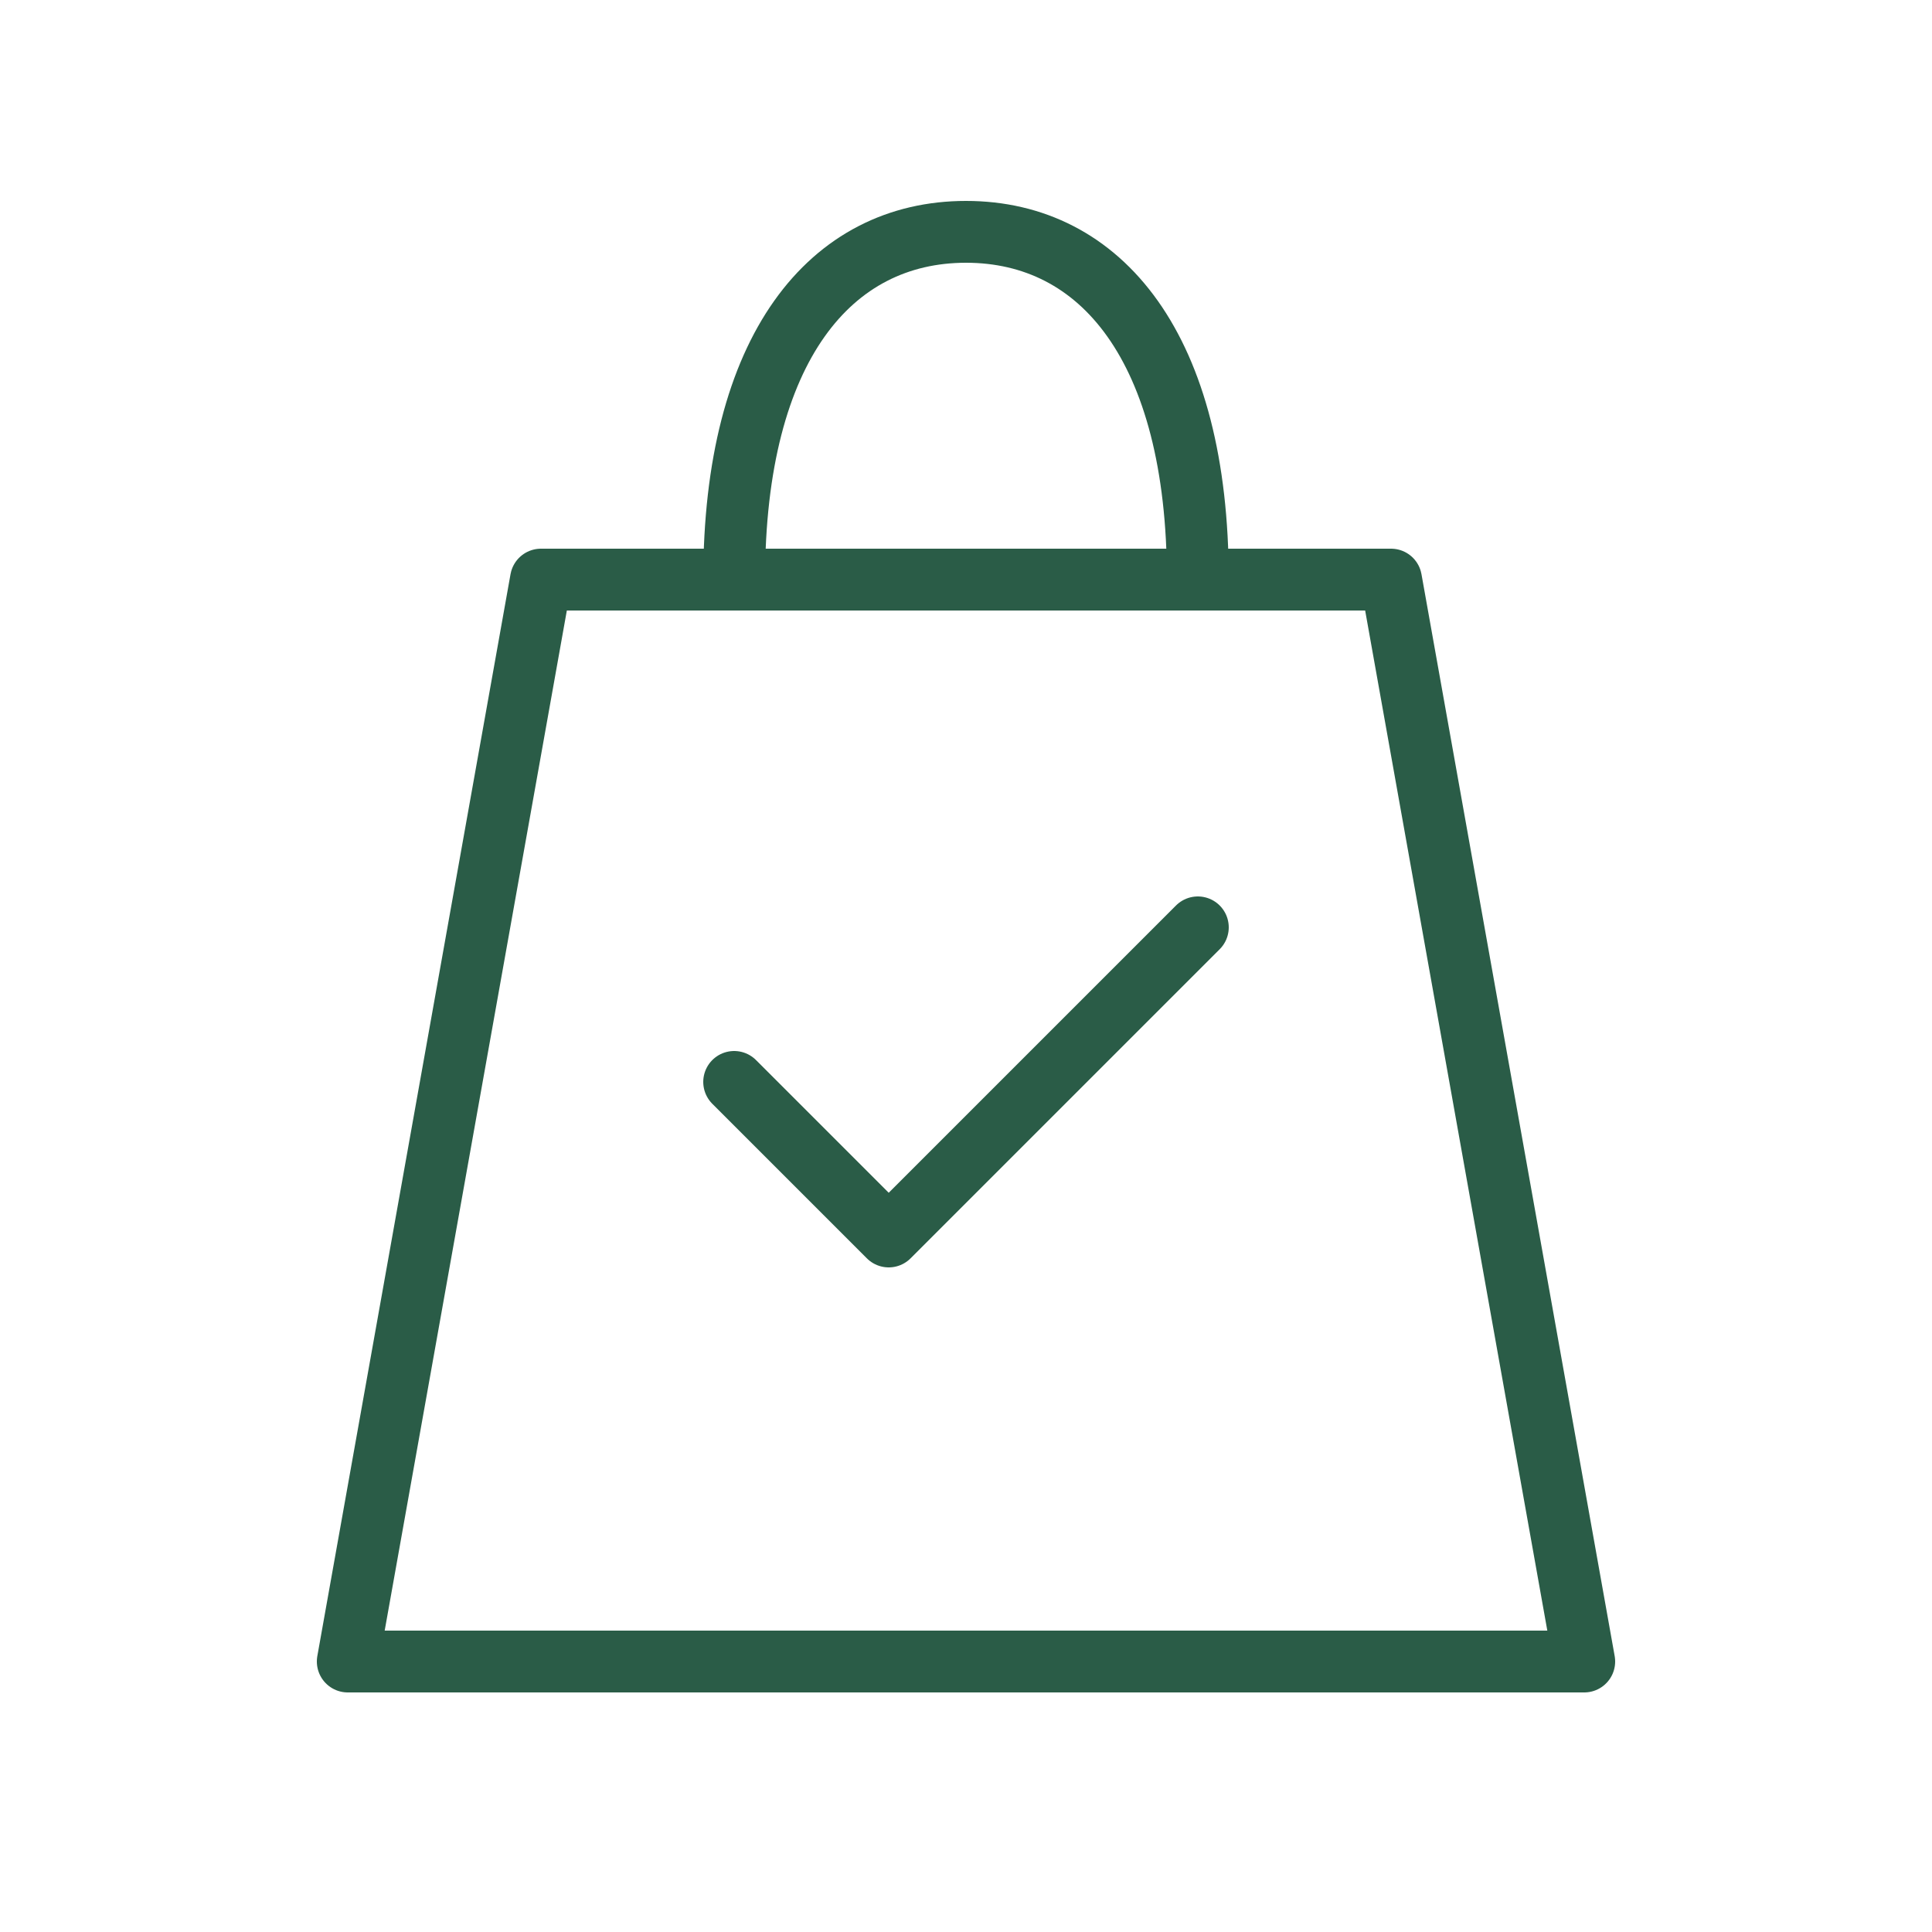
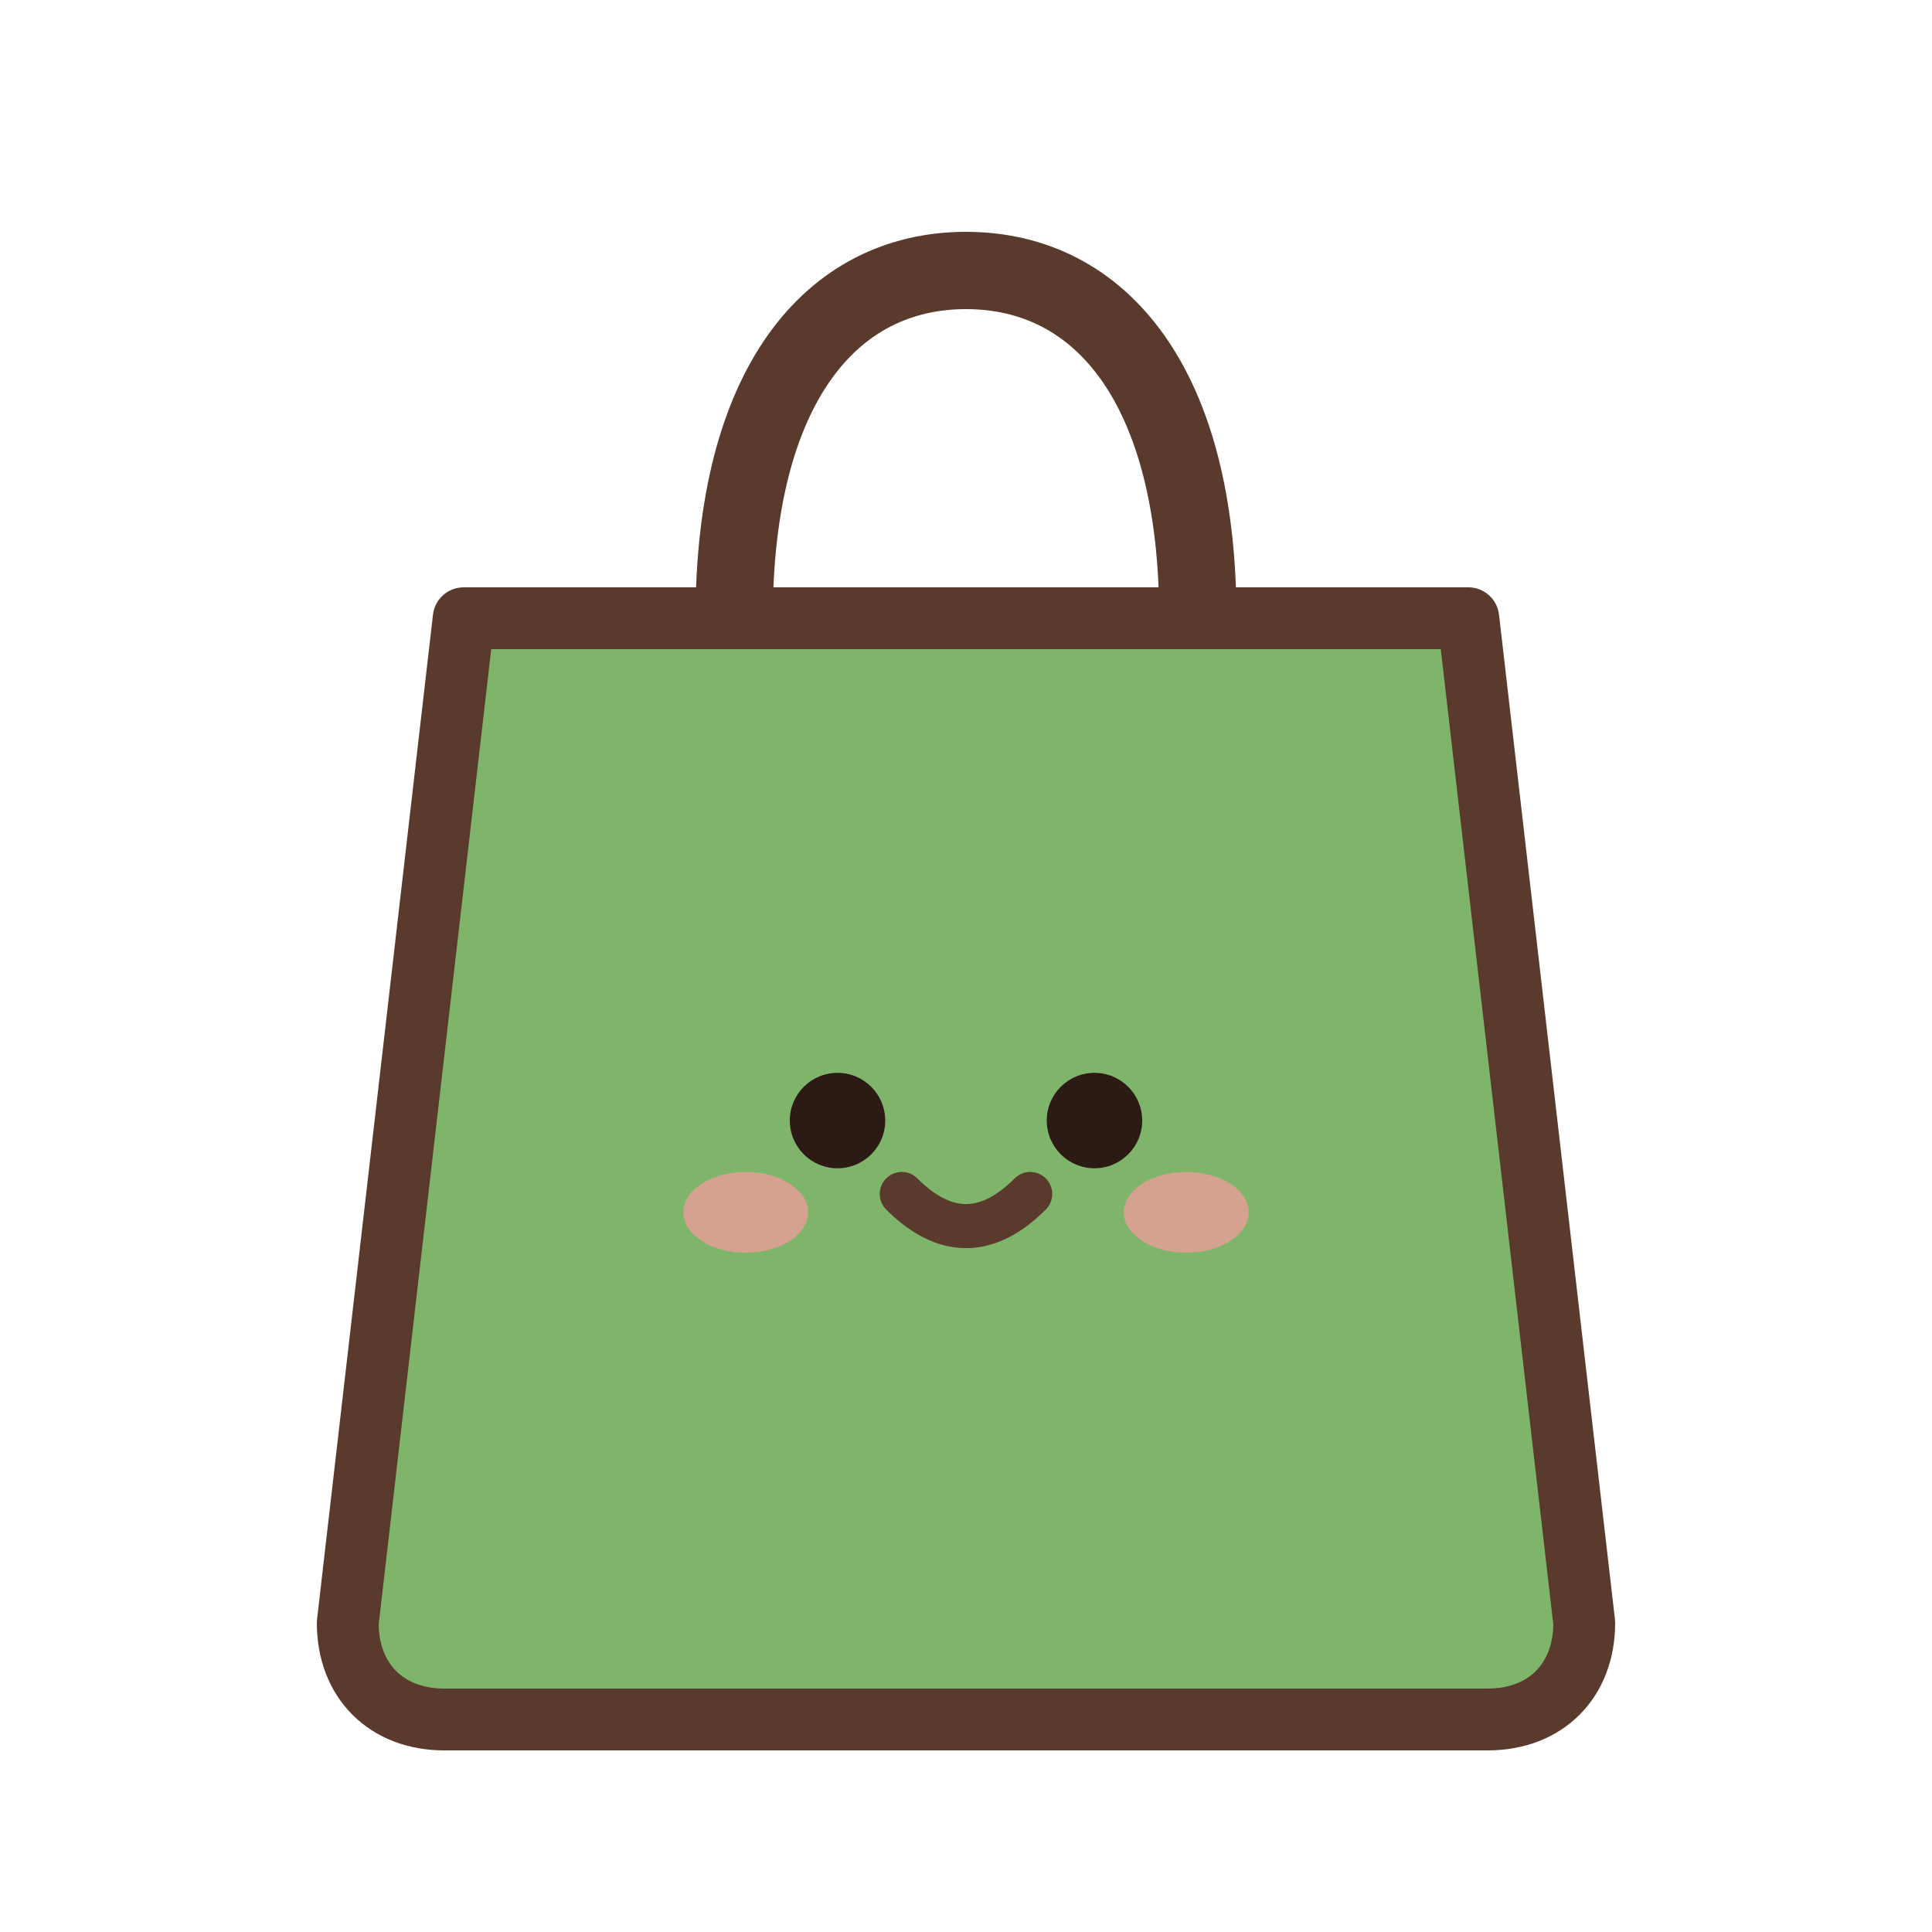
- <svg xmlns="http://www.w3.org/2000/svg" viewBox="0 0 100 100" fill="none" stroke-linecap="round" stroke-linejoin="round" stroke-width="3.2">
-   <g stroke="#2A5C47">
-     <path d="M28 30h44l10 56H18z" />
-     <path d="M38 30c0-12 5-18 12-18s12 6 12 18" />
-     <path d="M38 56l8 8 16-16" />
+ <svg xmlns="http://www.w3.org/2000/svg" viewBox="0 0 100 100" stroke="#5B3A2E" stroke-width="3.2" stroke-linejoin="round" stroke-linecap="round">
+   <path d="M38 32c0-12 5-18 12-18s12 6 12 18" fill="none" stroke-width="4" />
+   <path d="M24 32h52l6 52c0 3-2 5-5 5H23c-3 0-5-2-5-5z" fill="#7FB46B" />
+   <g stroke="none">
+     <circle cx="43.35" cy="58" r="2.47" fill="#2C1A14" />
+     <circle cx="56.65" cy="58" r="2.47" fill="#2C1A14" />
+     <ellipse cx="38.6" cy="62.75" rx="3.23" ry="2.09" fill="#F29C9C" opacity=".75" />
+     <ellipse cx="61.4" cy="62.75" rx="3.23" ry="2.09" fill="#F29C9C" opacity=".75" />
  </g>
+   <path d="M46.675 61.8q3.325 3.325 6.65 0" fill="none" stroke-width="2.28" />
</svg>
